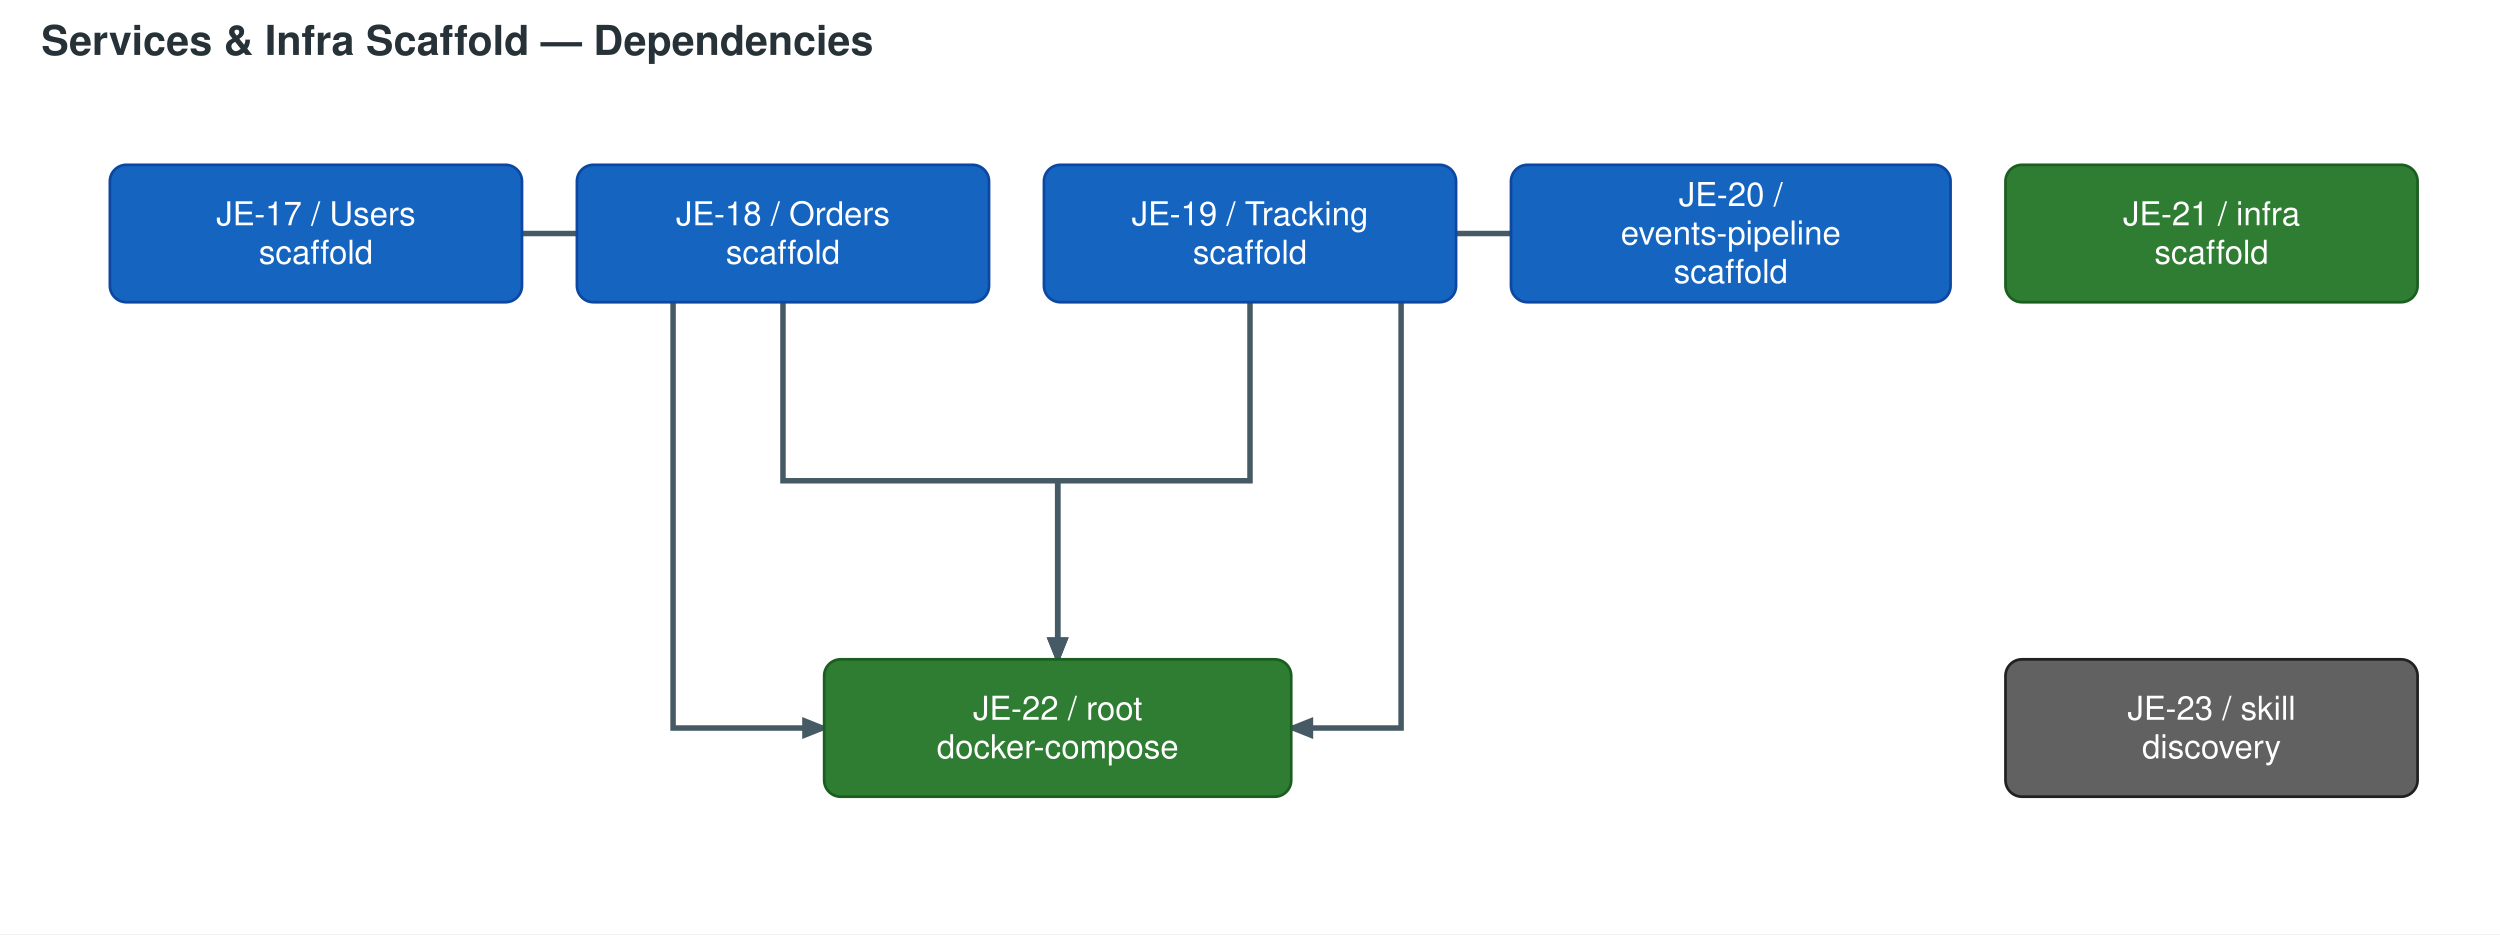
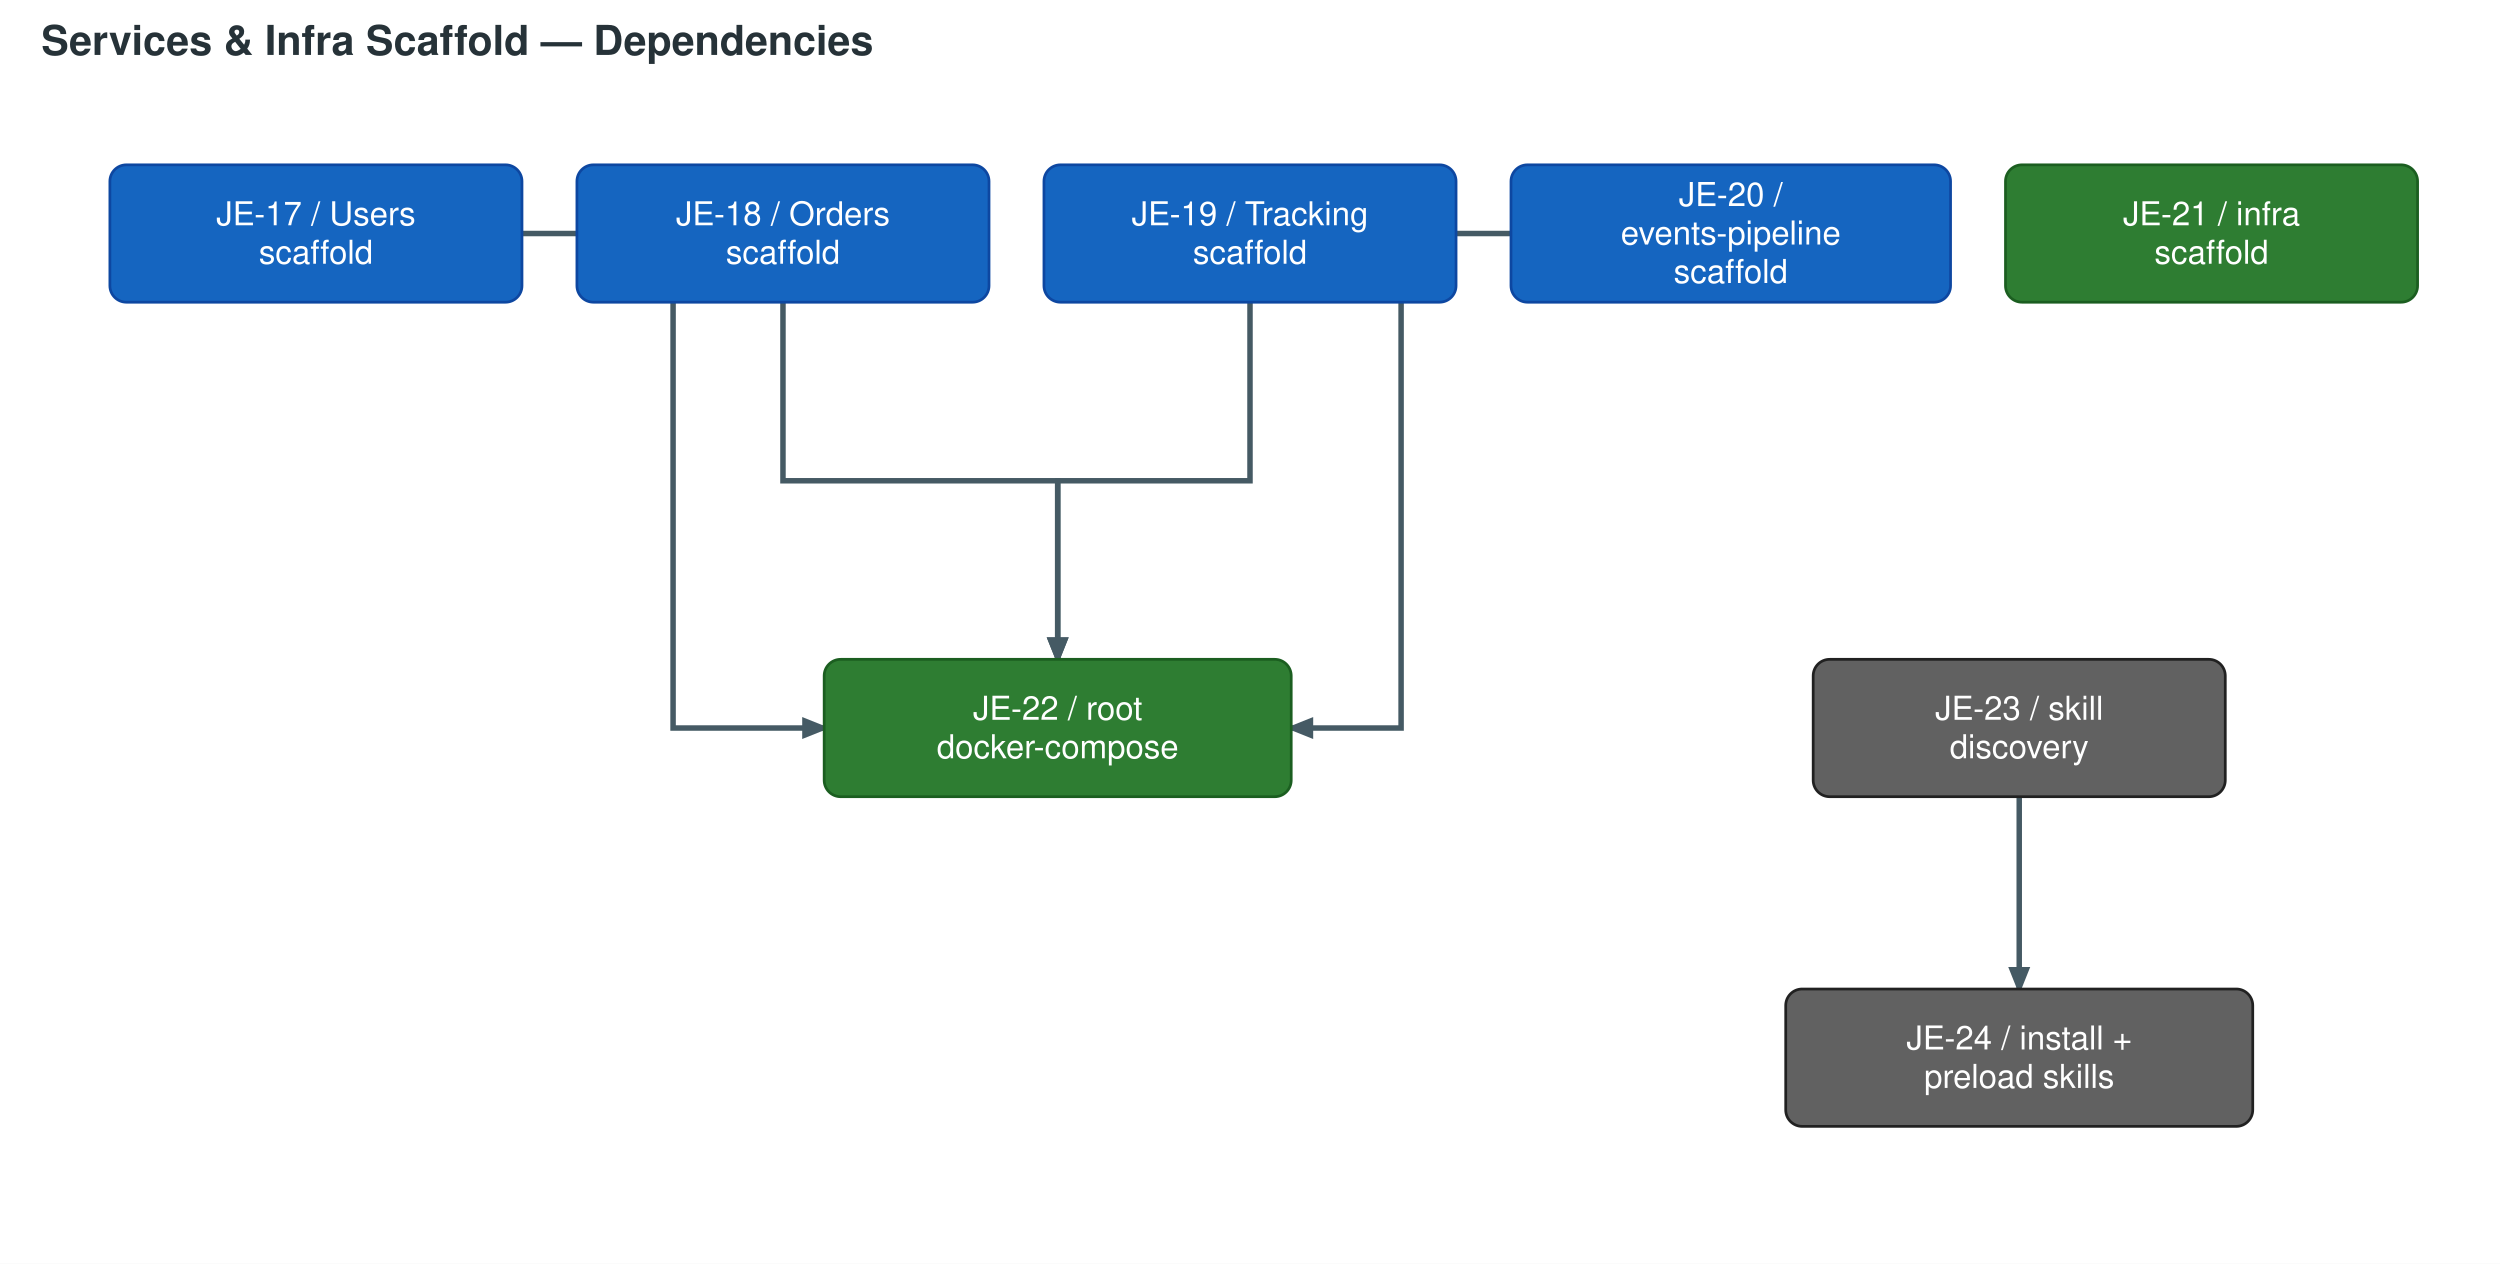
- <svg xmlns="http://www.w3.org/2000/svg" version="1.1" width="910" height="340" viewBox="0 0 910 340" content="&lt;mxGraphModel dx=&quot;800&quot; dy=&quot;600&quot; grid=&quot;0&quot; gridSize=&quot;10&quot; guides=&quot;1&quot; tooltips=&quot;1&quot; connect=&quot;1&quot; arrows=&quot;1&quot; fold=&quot;1&quot; page=&quot;1&quot; pageScale=&quot;1&quot; pageWidth=&quot;900&quot; pageHeight=&quot;500&quot; math=&quot;0&quot; shadow=&quot;0&quot;&gt;   &lt;root&gt;     &lt;mxCell id=&quot;0&quot;/&gt;     &lt;mxCell id=&quot;1&quot; parent=&quot;0&quot;/&gt;      &lt;mxCell id=&quot;je17&quot; value=&quot;JE-17 / Users scaffold&quot; style=&quot;rounded=1;fillColor=#1565C0;strokeColor=#0D47A1;fontColor=#ffffff;&quot; vertex=&quot;1&quot; parent=&quot;1&quot;&gt;       &lt;mxGeometry x=&quot;40&quot; y=&quot;60&quot; width=&quot;150&quot; height=&quot;50&quot; as=&quot;geometry&quot;/&gt;     &lt;/mxCell&gt;     &lt;mxCell id=&quot;je18&quot; value=&quot;JE-18 / Orders scaffold&quot; style=&quot;rounded=1;fillColor=#1565C0;strokeColor=#0D47A1;fontColor=#ffffff;&quot; vertex=&quot;1&quot; parent=&quot;1&quot;&gt;       &lt;mxGeometry x=&quot;210&quot; y=&quot;60&quot; width=&quot;150&quot; height=&quot;50&quot; as=&quot;geometry&quot;/&gt;     &lt;/mxCell&gt;     &lt;mxCell id=&quot;je19&quot; value=&quot;JE-19 / Tracking scaffold&quot; style=&quot;rounded=1;fillColor=#1565C0;strokeColor=#0D47A1;fontColor=#ffffff;&quot; vertex=&quot;1&quot; parent=&quot;1&quot;&gt;       &lt;mxGeometry x=&quot;380&quot; y=&quot;60&quot; width=&quot;150&quot; height=&quot;50&quot; as=&quot;geometry&quot;/&gt;     &lt;/mxCell&gt;     &lt;mxCell id=&quot;je20&quot; value=&quot;JE-20 / events-pipeline scaffold&quot; style=&quot;rounded=1;fillColor=#1565C0;strokeColor=#0D47A1;fontColor=#ffffff;&quot; vertex=&quot;1&quot; parent=&quot;1&quot;&gt;       &lt;mxGeometry x=&quot;550&quot; y=&quot;60&quot; width=&quot;160&quot; height=&quot;50&quot; as=&quot;geometry&quot;/&gt;     &lt;/mxCell&gt;     &lt;mxCell id=&quot;je21&quot; value=&quot;JE-21 / infra scaffold&quot; style=&quot;rounded=1;fillColor=#2E7D32;strokeColor=#1B5E20;fontColor=#ffffff;&quot; vertex=&quot;1&quot; parent=&quot;1&quot;&gt;       &lt;mxGeometry x=&quot;730&quot; y=&quot;60&quot; width=&quot;150&quot; height=&quot;50&quot; as=&quot;geometry&quot;/&gt;     &lt;/mxCell&gt;      &lt;mxCell id=&quot;je22&quot; value=&quot;JE-22 / root docker-compose&quot; style=&quot;rounded=1;fillColor=#2E7D32;strokeColor=#1B5E20;fontColor=#ffffff;&quot; vertex=&quot;1&quot; parent=&quot;1&quot;&gt;       &lt;mxGeometry x=&quot;300&quot; y=&quot;240&quot; width=&quot;170&quot; height=&quot;50&quot; as=&quot;geometry&quot;/&gt;     &lt;/mxCell&gt;      &lt;mxCell id=&quot;je23&quot; value=&quot;JE-23 / skill discovery&quot; style=&quot;rounded=1;fillColor=#616161;strokeColor=#212121;fontColor=#ffffff;&quot; vertex=&quot;1&quot; parent=&quot;1&quot;&gt;       &lt;mxGeometry x=&quot;730&quot; y=&quot;240&quot; width=&quot;150&quot; height=&quot;50&quot; as=&quot;geometry&quot;/&gt;     &lt;/mxCell&gt;      &lt;mxCell id=&quot;e1&quot; style=&quot;edgeStyle=orthogonalEdgeStyle;strokeColor=#455A64;&quot; edge=&quot;1&quot; parent=&quot;1&quot; source=&quot;je17&quot; target=&quot;je22&quot;&gt;&lt;mxGeometry relative=&quot;1&quot; as=&quot;geometry&quot;/&gt;&lt;/mxCell&gt;     &lt;mxCell id=&quot;e2&quot; style=&quot;edgeStyle=orthogonalEdgeStyle;strokeColor=#455A64;&quot; edge=&quot;1&quot; parent=&quot;1&quot; source=&quot;je18&quot; target=&quot;je22&quot;&gt;&lt;mxGeometry relative=&quot;1&quot; as=&quot;geometry&quot;/&gt;&lt;/mxCell&gt;     &lt;mxCell id=&quot;e3&quot; style=&quot;edgeStyle=orthogonalEdgeStyle;strokeColor=#455A64;&quot; edge=&quot;1&quot; parent=&quot;1&quot; source=&quot;je19&quot; target=&quot;je22&quot;&gt;&lt;mxGeometry relative=&quot;1&quot; as=&quot;geometry&quot;/&gt;&lt;/mxCell&gt;     &lt;mxCell id=&quot;e4&quot; style=&quot;edgeStyle=orthogonalEdgeStyle;strokeColor=#455A64;&quot; edge=&quot;1&quot; parent=&quot;1&quot; source=&quot;je20&quot; target=&quot;je22&quot;&gt;&lt;mxGeometry relative=&quot;1&quot; as=&quot;geometry&quot;/&gt;&lt;/mxCell&gt;   &lt;/root&gt; &lt;/mxGraphModel&gt;">
+ <svg xmlns="http://www.w3.org/2000/svg" version="1.1" width="910" height="460" viewBox="0 0 910 460" content="&lt;mxGraphModel dx=&quot;800&quot; dy=&quot;600&quot; grid=&quot;0&quot; gridSize=&quot;10&quot; guides=&quot;1&quot; tooltips=&quot;1&quot; connect=&quot;1&quot; arrows=&quot;1&quot; fold=&quot;1&quot; page=&quot;1&quot; pageScale=&quot;1&quot; pageWidth=&quot;900&quot; pageHeight=&quot;500&quot; math=&quot;0&quot; shadow=&quot;0&quot;&gt;   &lt;root&gt;     &lt;mxCell id=&quot;0&quot;/&gt;     &lt;mxCell id=&quot;1&quot; parent=&quot;0&quot;/&gt;      &lt;mxCell id=&quot;je17&quot; value=&quot;JE-17 / Users scaffold&quot; style=&quot;rounded=1;fillColor=#1565C0;strokeColor=#0D47A1;fontColor=#ffffff;&quot; vertex=&quot;1&quot; parent=&quot;1&quot;&gt;       &lt;mxGeometry x=&quot;40&quot; y=&quot;60&quot; width=&quot;150&quot; height=&quot;50&quot; as=&quot;geometry&quot;/&gt;     &lt;/mxCell&gt;     &lt;mxCell id=&quot;je18&quot; value=&quot;JE-18 / Orders scaffold&quot; style=&quot;rounded=1;fillColor=#1565C0;strokeColor=#0D47A1;fontColor=#ffffff;&quot; vertex=&quot;1&quot; parent=&quot;1&quot;&gt;       &lt;mxGeometry x=&quot;210&quot; y=&quot;60&quot; width=&quot;150&quot; height=&quot;50&quot; as=&quot;geometry&quot;/&gt;     &lt;/mxCell&gt;     &lt;mxCell id=&quot;je19&quot; value=&quot;JE-19 / Tracking scaffold&quot; style=&quot;rounded=1;fillColor=#1565C0;strokeColor=#0D47A1;fontColor=#ffffff;&quot; vertex=&quot;1&quot; parent=&quot;1&quot;&gt;       &lt;mxGeometry x=&quot;380&quot; y=&quot;60&quot; width=&quot;150&quot; height=&quot;50&quot; as=&quot;geometry&quot;/&gt;     &lt;/mxCell&gt;     &lt;mxCell id=&quot;je20&quot; value=&quot;JE-20 / events-pipeline scaffold&quot; style=&quot;rounded=1;fillColor=#1565C0;strokeColor=#0D47A1;fontColor=#ffffff;&quot; vertex=&quot;1&quot; parent=&quot;1&quot;&gt;       &lt;mxGeometry x=&quot;550&quot; y=&quot;60&quot; width=&quot;160&quot; height=&quot;50&quot; as=&quot;geometry&quot;/&gt;     &lt;/mxCell&gt;     &lt;mxCell id=&quot;je21&quot; value=&quot;JE-21 / infra scaffold&quot; style=&quot;rounded=1;fillColor=#2E7D32;strokeColor=#1B5E20;fontColor=#ffffff;&quot; vertex=&quot;1&quot; parent=&quot;1&quot;&gt;       &lt;mxGeometry x=&quot;730&quot; y=&quot;60&quot; width=&quot;150&quot; height=&quot;50&quot; as=&quot;geometry&quot;/&gt;     &lt;/mxCell&gt;      &lt;mxCell id=&quot;je22&quot; value=&quot;JE-22 / root docker-compose&quot; style=&quot;rounded=1;fillColor=#2E7D32;strokeColor=#1B5E20;fontColor=#ffffff;&quot; vertex=&quot;1&quot; parent=&quot;1&quot;&gt;       &lt;mxGeometry x=&quot;300&quot; y=&quot;240&quot; width=&quot;170&quot; height=&quot;50&quot; as=&quot;geometry&quot;/&gt;     &lt;/mxCell&gt;      &lt;mxCell id=&quot;je23&quot; value=&quot;JE-23 / skill discovery&quot; style=&quot;rounded=1;fillColor=#616161;strokeColor=#212121;fontColor=#ffffff;&quot; vertex=&quot;1&quot; parent=&quot;1&quot;&gt;       &lt;mxGeometry x=&quot;660&quot; y=&quot;240&quot; width=&quot;150&quot; height=&quot;50&quot; as=&quot;geometry&quot;/&gt;     &lt;/mxCell&gt;      &lt;mxCell id=&quot;je24&quot; value=&quot;JE-24 / install + preload skills&quot; style=&quot;rounded=1;fillColor=#616161;strokeColor=#212121;fontColor=#ffffff;&quot; vertex=&quot;1&quot; parent=&quot;1&quot;&gt;       &lt;mxGeometry x=&quot;650&quot; y=&quot;360&quot; width=&quot;170&quot; height=&quot;50&quot; as=&quot;geometry&quot;/&gt;     &lt;/mxCell&gt;      &lt;mxCell id=&quot;e1&quot; style=&quot;edgeStyle=orthogonalEdgeStyle;strokeColor=#455A64;&quot; edge=&quot;1&quot; parent=&quot;1&quot; source=&quot;je17&quot; target=&quot;je22&quot;&gt;&lt;mxGeometry relative=&quot;1&quot; as=&quot;geometry&quot;/&gt;&lt;/mxCell&gt;     &lt;mxCell id=&quot;e2&quot; style=&quot;edgeStyle=orthogonalEdgeStyle;strokeColor=#455A64;&quot; edge=&quot;1&quot; parent=&quot;1&quot; source=&quot;je18&quot; target=&quot;je22&quot;&gt;&lt;mxGeometry relative=&quot;1&quot; as=&quot;geometry&quot;/&gt;&lt;/mxCell&gt;     &lt;mxCell id=&quot;e3&quot; style=&quot;edgeStyle=orthogonalEdgeStyle;strokeColor=#455A64;&quot; edge=&quot;1&quot; parent=&quot;1&quot; source=&quot;je19&quot; target=&quot;je22&quot;&gt;&lt;mxGeometry relative=&quot;1&quot; as=&quot;geometry&quot;/&gt;&lt;/mxCell&gt;     &lt;mxCell id=&quot;e4&quot; style=&quot;edgeStyle=orthogonalEdgeStyle;strokeColor=#455A64;&quot; edge=&quot;1&quot; parent=&quot;1&quot; source=&quot;je20&quot; target=&quot;je22&quot;&gt;&lt;mxGeometry relative=&quot;1&quot; as=&quot;geometry&quot;/&gt;&lt;/mxCell&gt;     &lt;mxCell id=&quot;e5&quot; style=&quot;edgeStyle=orthogonalEdgeStyle;strokeColor=#455A64;&quot; edge=&quot;1&quot; parent=&quot;1&quot; source=&quot;je23&quot; target=&quot;je24&quot;&gt;&lt;mxGeometry relative=&quot;1&quot; as=&quot;geometry&quot;/&gt;&lt;/mxCell&gt;   &lt;/root&gt; &lt;/mxGraphModel&gt;">
  <defs>
    <marker id="arr-455A64" markerWidth="10" markerHeight="8" refX="8" refY="4" orient="auto" markerUnits="userSpaceOnUse">
      <path d="M0,0 L10,4 L0,8 Z" fill="#455A64" />
    </marker>
  </defs>
-   <rect x="0" y="0" width="910" height="340" fill="#ffffff" />
+   <rect x="0" y="0" width="910" height="460" fill="#ffffff" />
  <text x="15" y="20" font-family="Helvetica,Arial,sans-serif" font-size="15" font-weight="bold" fill="#263238">Services &amp; Infra Scaffold — Dependencies</text>
  <path d="M190,85 L245,85 L245,265 L300,265" fill="none" stroke="#455A64" stroke-width="2" marker-end="url(#arr-455A64)" />
  <path d="M285,110 L285,175 L385,175 L385,240" fill="none" stroke="#455A64" stroke-width="2" marker-end="url(#arr-455A64)" />
  <path d="M455,110 L455,175 L385,175 L385,240" fill="none" stroke="#455A64" stroke-width="2" marker-end="url(#arr-455A64)" />
  <path d="M550,85 L510,85 L510,265 L470,265" fill="none" stroke="#455A64" stroke-width="2" marker-end="url(#arr-455A64)" />
+   <path d="M735,290 L735,325 L735,325 L735,360" fill="none" stroke="#455A64" stroke-width="2" marker-end="url(#arr-455A64)" />
  <rect x="40" y="60" width="150" height="50" rx="6" fill="#1565C0" stroke="#0D47A1" stroke-width="1" />
  <text x="115" y="78" font-family="Helvetica,Arial,sans-serif" font-size="12" text-anchor="middle" dominant-baseline="middle" fill="#ffffff">JE-17 / Users</text>
  <text x="115" y="92" font-family="Helvetica,Arial,sans-serif" font-size="12" text-anchor="middle" dominant-baseline="middle" fill="#ffffff">scaffold</text>
  <rect x="210" y="60" width="150" height="50" rx="6" fill="#1565C0" stroke="#0D47A1" stroke-width="1" />
  <text x="285" y="78" font-family="Helvetica,Arial,sans-serif" font-size="12" text-anchor="middle" dominant-baseline="middle" fill="#ffffff">JE-18 / Orders</text>
  <text x="285" y="92" font-family="Helvetica,Arial,sans-serif" font-size="12" text-anchor="middle" dominant-baseline="middle" fill="#ffffff">scaffold</text>
  <rect x="380" y="60" width="150" height="50" rx="6" fill="#1565C0" stroke="#0D47A1" stroke-width="1" />
  <text x="455" y="78" font-family="Helvetica,Arial,sans-serif" font-size="12" text-anchor="middle" dominant-baseline="middle" fill="#ffffff">JE-19 / Tracking</text>
  <text x="455" y="92" font-family="Helvetica,Arial,sans-serif" font-size="12" text-anchor="middle" dominant-baseline="middle" fill="#ffffff">scaffold</text>
  <rect x="550" y="60" width="160" height="50" rx="6" fill="#1565C0" stroke="#0D47A1" stroke-width="1" />
  <text x="630" y="71" font-family="Helvetica,Arial,sans-serif" font-size="12" text-anchor="middle" dominant-baseline="middle" fill="#ffffff">JE-20 /</text>
  <text x="630" y="85" font-family="Helvetica,Arial,sans-serif" font-size="12" text-anchor="middle" dominant-baseline="middle" fill="#ffffff">events-pipeline</text>
  <text x="630" y="99" font-family="Helvetica,Arial,sans-serif" font-size="12" text-anchor="middle" dominant-baseline="middle" fill="#ffffff">scaffold</text>
  <rect x="730" y="60" width="150" height="50" rx="6" fill="#2E7D32" stroke="#1B5E20" stroke-width="1" />
  <text x="805" y="78" font-family="Helvetica,Arial,sans-serif" font-size="12" text-anchor="middle" dominant-baseline="middle" fill="#ffffff">JE-21 / infra</text>
  <text x="805" y="92" font-family="Helvetica,Arial,sans-serif" font-size="12" text-anchor="middle" dominant-baseline="middle" fill="#ffffff">scaffold</text>
  <rect x="300" y="240" width="170" height="50" rx="6" fill="#2E7D32" stroke="#1B5E20" stroke-width="1" />
  <text x="385" y="258" font-family="Helvetica,Arial,sans-serif" font-size="12" text-anchor="middle" dominant-baseline="middle" fill="#ffffff">JE-22 / root</text>
  <text x="385" y="272" font-family="Helvetica,Arial,sans-serif" font-size="12" text-anchor="middle" dominant-baseline="middle" fill="#ffffff">docker-compose</text>
-   <rect x="730" y="240" width="150" height="50" rx="6" fill="#616161" stroke="#212121" stroke-width="1" />
-   <text x="805" y="258" font-family="Helvetica,Arial,sans-serif" font-size="12" text-anchor="middle" dominant-baseline="middle" fill="#ffffff">JE-23 / skill</text>
-   <text x="805" y="272" font-family="Helvetica,Arial,sans-serif" font-size="12" text-anchor="middle" dominant-baseline="middle" fill="#ffffff">discovery</text>
+   <rect x="660" y="240" width="150" height="50" rx="6" fill="#616161" stroke="#212121" stroke-width="1" />
+   <text x="735" y="258" font-family="Helvetica,Arial,sans-serif" font-size="12" text-anchor="middle" dominant-baseline="middle" fill="#ffffff">JE-23 / skill</text>
+   <text x="735" y="272" font-family="Helvetica,Arial,sans-serif" font-size="12" text-anchor="middle" dominant-baseline="middle" fill="#ffffff">discovery</text>
+   <rect x="650" y="360" width="170" height="50" rx="6" fill="#616161" stroke="#212121" stroke-width="1" />
+   <text x="735" y="378" font-family="Helvetica,Arial,sans-serif" font-size="12" text-anchor="middle" dominant-baseline="middle" fill="#ffffff">JE-24 / install +</text>
+   <text x="735" y="392" font-family="Helvetica,Arial,sans-serif" font-size="12" text-anchor="middle" dominant-baseline="middle" fill="#ffffff">preload skills</text>
</svg>
